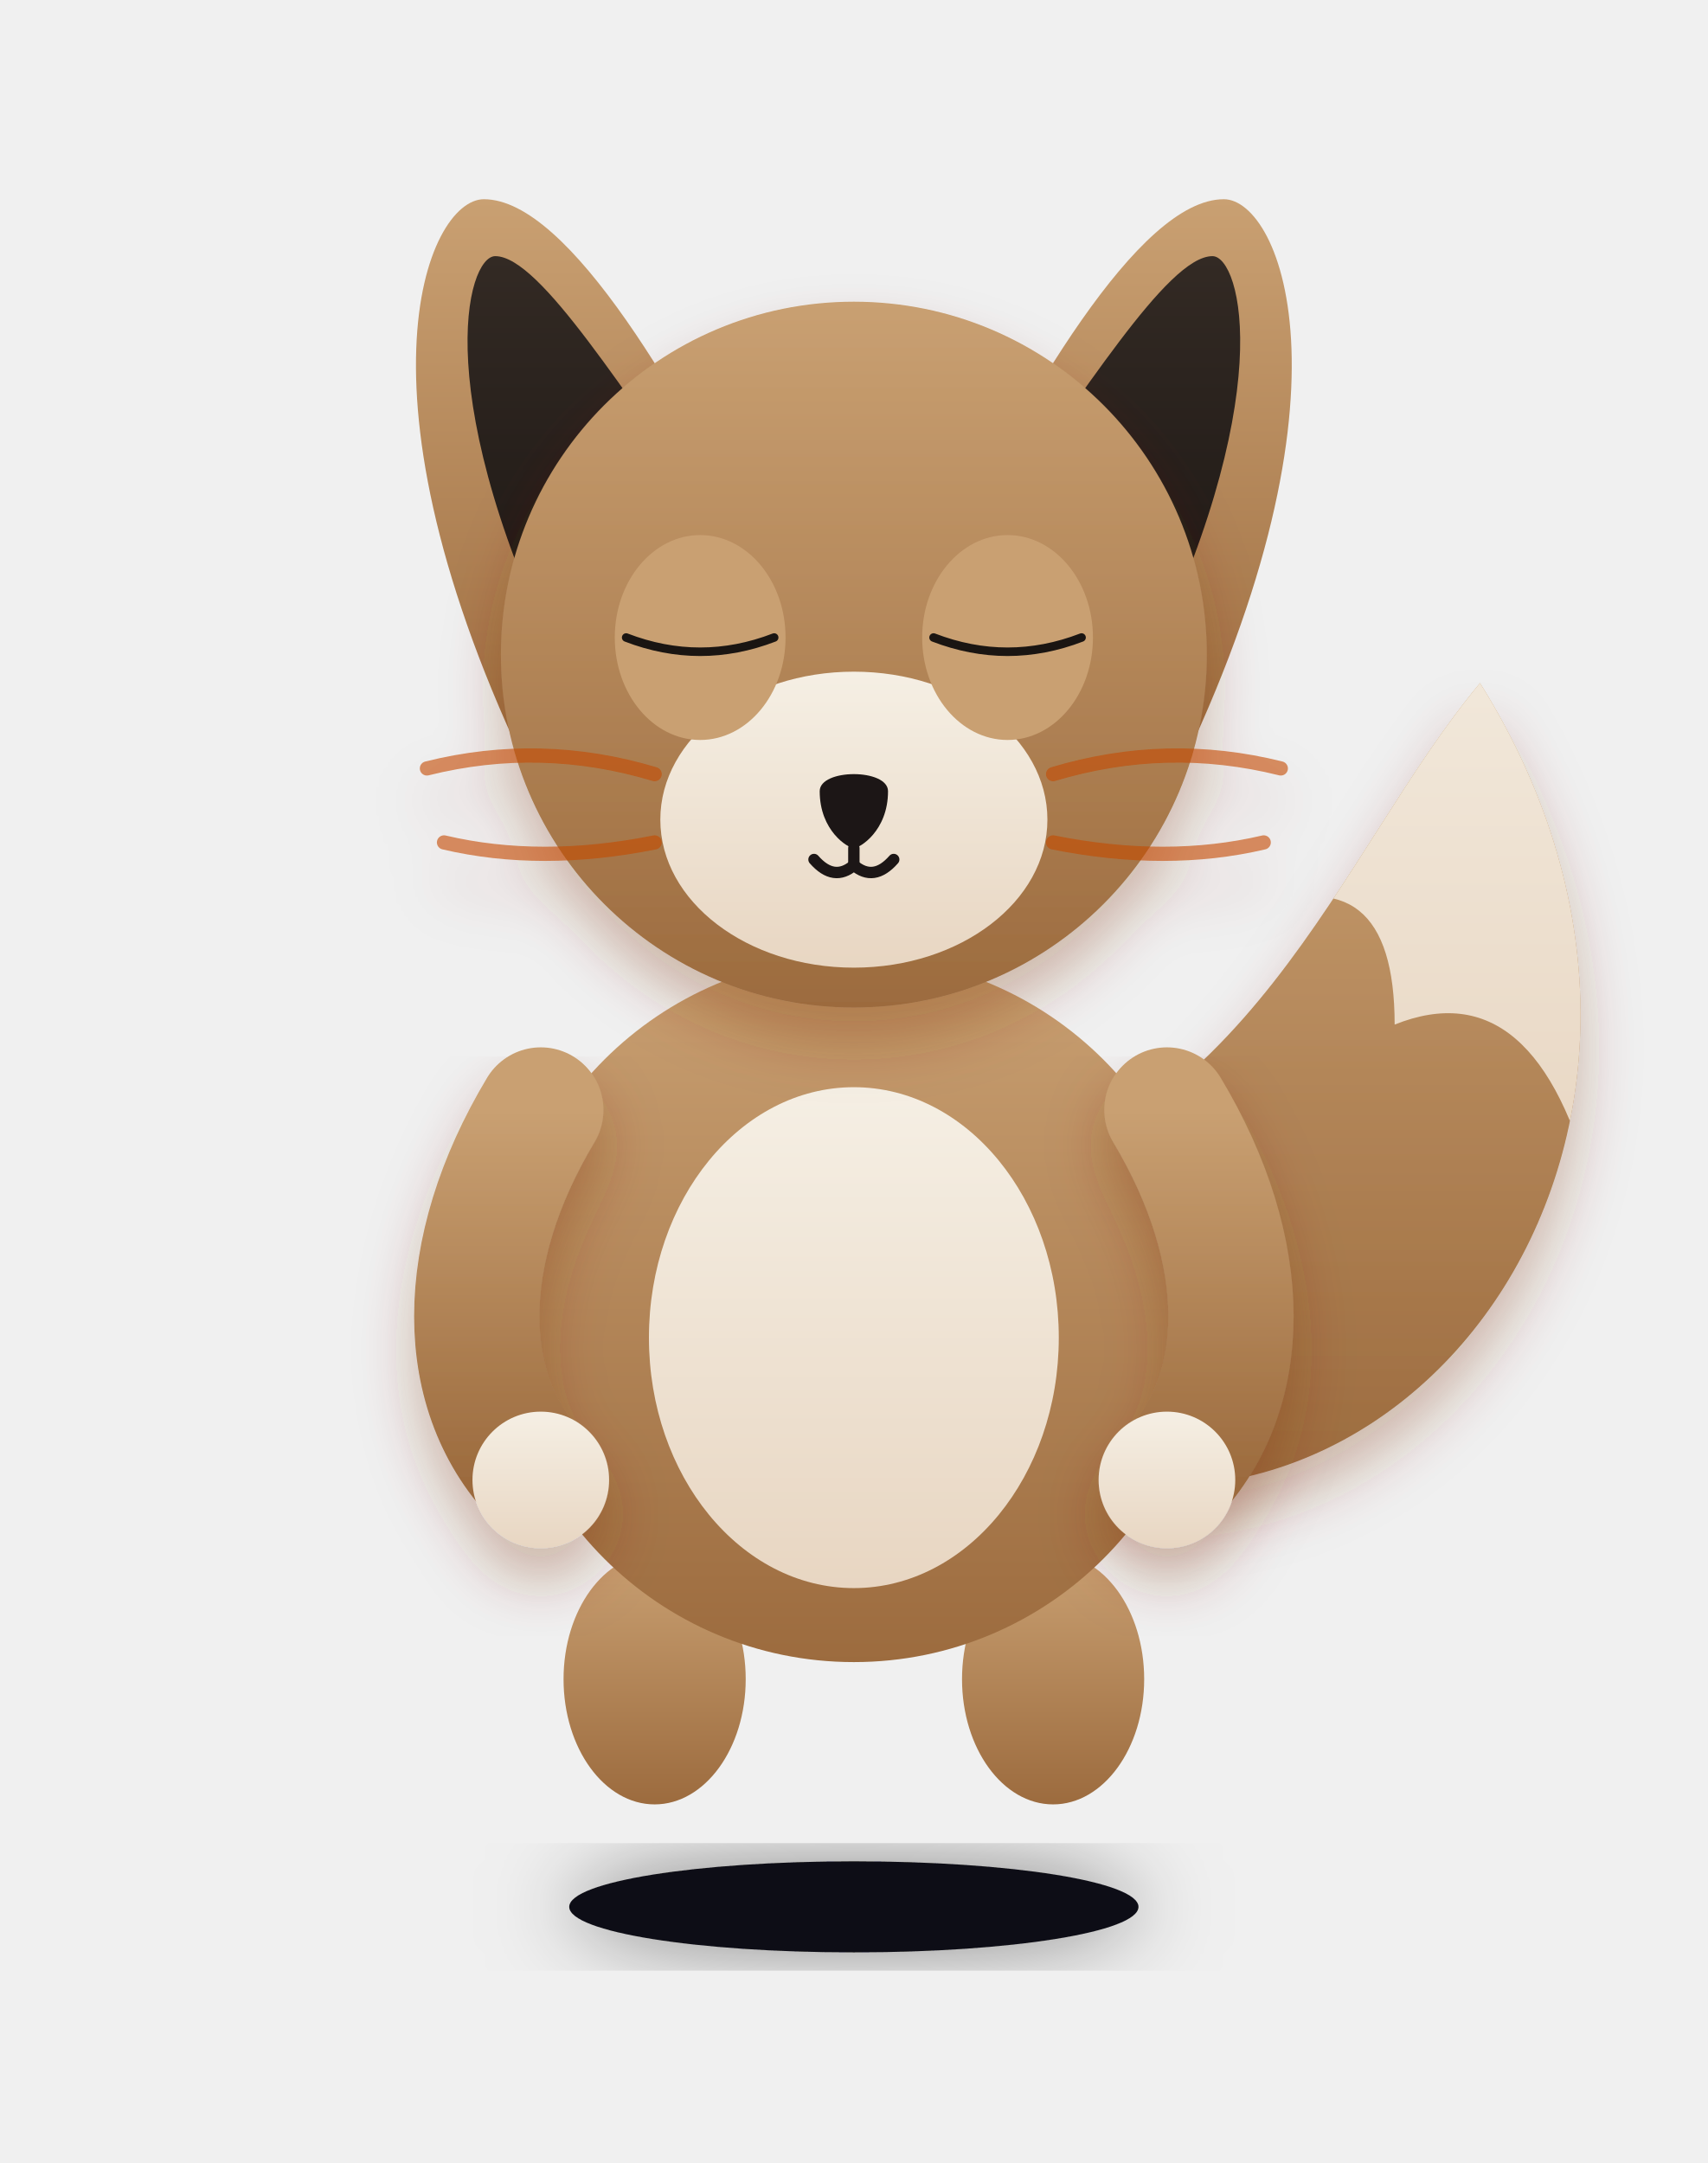
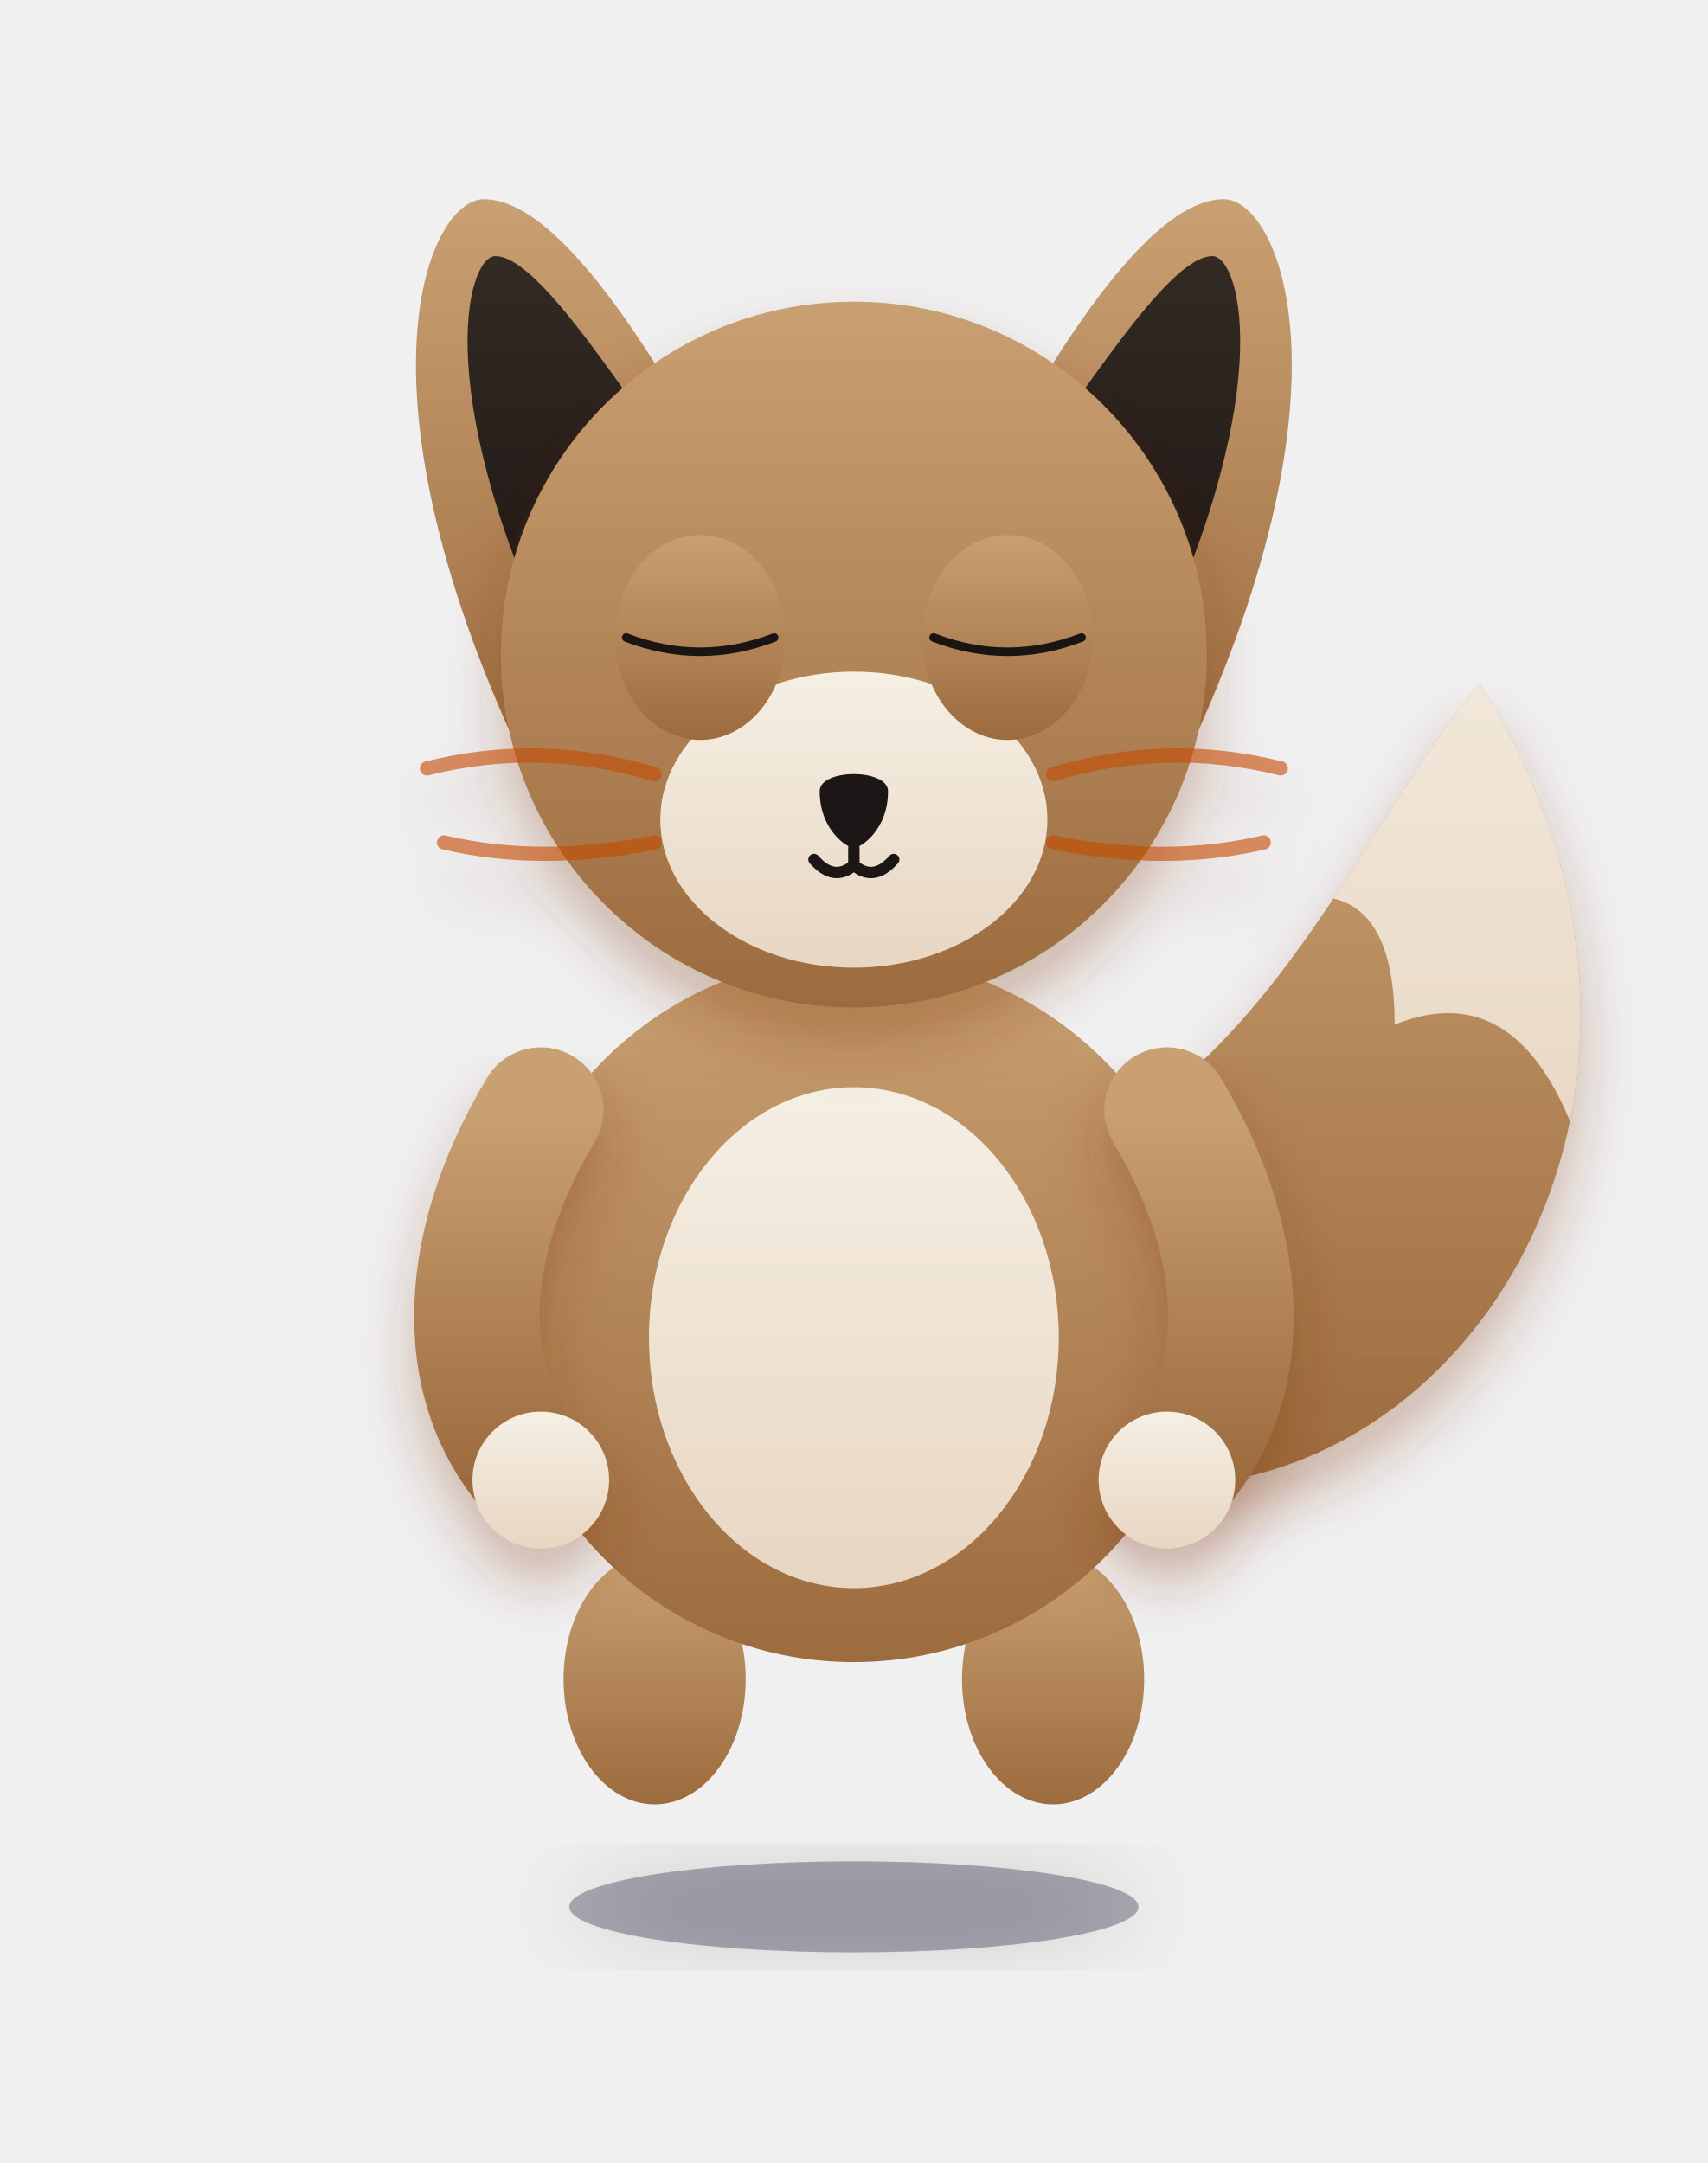
<svg xmlns="http://www.w3.org/2000/svg" viewBox="0 0 300 380" width="180" height="228" role="img">
  <defs>
    <linearGradient id="furGrad-adult-tired" x1="0%" y1="0%" x2="0%" y2="100%">
      <stop offset="0%" stop-color="#C9A072" />
      <stop offset="100%" stop-color="#9C6B3E" />
    </linearGradient>
    <linearGradient id="bellyGrad-adult-tired" x1="0%" y1="0%" x2="0%" y2="100%">
      <stop offset="0%" stop-color="#F5EFE4" />
      <stop offset="100%" stop-color="#E8D6C2" />
    </linearGradient>
    <linearGradient id="earDark-adult-tired" x1="0%" y1="0%" x2="0%" y2="100%">
      <stop offset="0%" stop-color="#332A24" />
      <stop offset="100%" stop-color="#1A1512" />
    </linearGradient>
    <filter id="softShadow-adult-tired" x="-20%" y="-20%" width="140%" height="140%">
      <feDropShadow dx="0" dy="6" stdDeviation="5" flood-color="#7A2D00" flood-opacity="0.3" />
    </filter>
    <filter id="groundShadow-adult-tired" x="-20%" y="-20%" width="140%" height="140%">
      <feDropShadow dx="0" dy="0" stdDeviation="8" flood-color="#000000" flood-opacity="0.5" />
    </filter>
    <path id="tailShapeAdult-adult-tired" d="M 175 255 C 245 285, 310 200, 260 120 C 235 150, 220 200, 165 210 Z" />
    <clipPath id="tailClipAdult-adult-tired">
      <use href="#tailShapeAdult-adult-tired" />
    </clipPath>
  </defs>
-   <ellipse cx="150" cy="335" rx="50" ry="8" fill="#111115" filter="url(#groundShadow-adult-tired)" />
+   <ellipse cx="150" cy="335" rx="50" ry="8" fill="#111115" fill-opacity="0.3" filter="url(#groundShadow-adult-tired)" />
  <g filter="url(#softShadow-adult-tired)">
    <use href="#tailShapeAdult-adult-tired" fill="url(#furGrad-adult-tired)" />
    <path d="M 205 120 Q 225 135 220 160 Q 245 150 245 180 Q 270 170 280 210 L 330 210 L 330 80 L 205 80 Z" fill="url(#bellyGrad-adult-tired)" clip-path="url(#tailClipAdult-adult-tired)" />
  </g>
  <g>
    <path d="M 95 140 C 60 70, 75 35, 85 35 C 100 35, 120 70, 135 100 Z" fill="url(#furGrad-adult-tired)" />
    <path d="M 100 120 C 75 70, 82 45, 87 45 C 95 45, 110 70, 125 90 Z" fill="url(#earDark-adult-tired)" />
    <path d="M 205 140 C 240 70, 225 35, 215 35 C 200 35, 180 70, 165 100 Z" fill="url(#furGrad-adult-tired)" />
    <path d="M 200 120 C 225 70, 218 45, 213 45 C 205 45, 190 70, 175 90 Z" fill="url(#earDark-adult-tired)" />
  </g>
  <g>
    <ellipse cx="115" cy="295" rx="16" ry="22" fill="url(#furGrad-adult-tired)" />
    <ellipse cx="185" cy="295" rx="16" ry="22" fill="url(#furGrad-adult-tired)" />
  </g>
  <g>
    <circle cx="150" cy="230" r="62" fill="url(#furGrad-adult-tired)" />
    <ellipse cx="150" cy="235" rx="36" ry="44" fill="url(#bellyGrad-adult-tired)" />
  </g>
  <g filter="url(#softShadow-adult-tired)">
    <path d="M 95 195 C 80 220, 80 245, 95 260" fill="none" stroke="url(#furGrad-adult-tired)" stroke-width="22" stroke-linecap="round" />
    <circle cx="95" cy="260" r="12" fill="url(#bellyGrad-adult-tired)" />
    <path d="M 205 195 C 220 220, 220 245, 205 260" fill="none" stroke="url(#furGrad-adult-tired)" stroke-width="22" stroke-linecap="round" />
    <circle cx="205" cy="260" r="12" fill="url(#bellyGrad-adult-tired)" />
  </g>
  <g filter="url(#softShadow-adult-tired)">
    <circle cx="150" cy="115" r="62" fill="url(#furGrad-adult-tired)" />
    <path d="M 115 136 Q 95 130 75 135" fill="none" stroke="#C44A00" stroke-width="2.5" stroke-linecap="round" opacity="0.6" />
    <path d="M 115 148 Q 95 152 78 148" fill="none" stroke="#C44A00" stroke-width="2.5" stroke-linecap="round" opacity="0.6" />
    <path d="M 185 136 Q 205 130 225 135" fill="none" stroke="#C44A00" stroke-width="2.5" stroke-linecap="round" opacity="0.6" />
    <path d="M 185 148 Q 205 152 222 148" fill="none" stroke="#C44A00" stroke-width="2.5" stroke-linecap="round" opacity="0.6" />
    <ellipse cx="150" cy="144" rx="34" ry="26" fill="url(#bellyGrad-adult-tired)" />
    <path d="M 144 139 C 144 135, 156 135, 156 139 C 156 146, 151 149, 150 149 C 149 149, 144 146, 144 139 Z" fill="#1A1512" />
    <path d="M 150 149 L 150 152" fill="none" stroke="#1A1512" stroke-width="2" stroke-linecap="round" />
    <path d="M 143 151 Q 146.5 155 150 152 Q 153.5 155 157 151" fill="none" stroke="#1A1512" stroke-width="2" stroke-linecap="round" />
    <g>
      <ellipse cx="123" cy="112" rx="13" ry="16" fill="#FFFFFF" />
      <ellipse cx="125" cy="112" rx="9" ry="12" fill="#1A1512" />
      <circle cx="122" cy="107" r="3.5" fill="#FFFFFF" />
      <circle cx="128" cy="116" r="1.5" fill="#FFFFFF" />
      <ellipse cx="177" cy="112" rx="13" ry="16" fill="#FFFFFF" />
      <ellipse cx="175" cy="112" rx="9" ry="12" fill="#1A1512" />
      <circle cx="172" cy="107" r="3.5" fill="#FFFFFF" />
      <circle cx="178" cy="116" r="1.5" fill="#FFFFFF" />
    </g>
  </g>
-   <ellipse cx="123" cy="112" rx="15" ry="18" fill="#C9A072" />
+   <ellipse cx="123" cy="112" rx="15" ry="18" fill="url(#furGrad-adult-tired)" />
  <path d="M 110 112 Q 123 117 136 112" stroke="#1A1512" stroke-width="1.5" fill="none" stroke-linecap="round" />
-   <ellipse cx="177" cy="112" rx="15" ry="18" fill="#C9A072" />
+   <ellipse cx="177" cy="112" rx="15" ry="18" fill="url(#furGrad-adult-tired)" />
  <path d="M 164 112 Q 177 117 190 112" stroke="#1A1512" stroke-width="1.5" fill="none" stroke-linecap="round" />
</svg>
